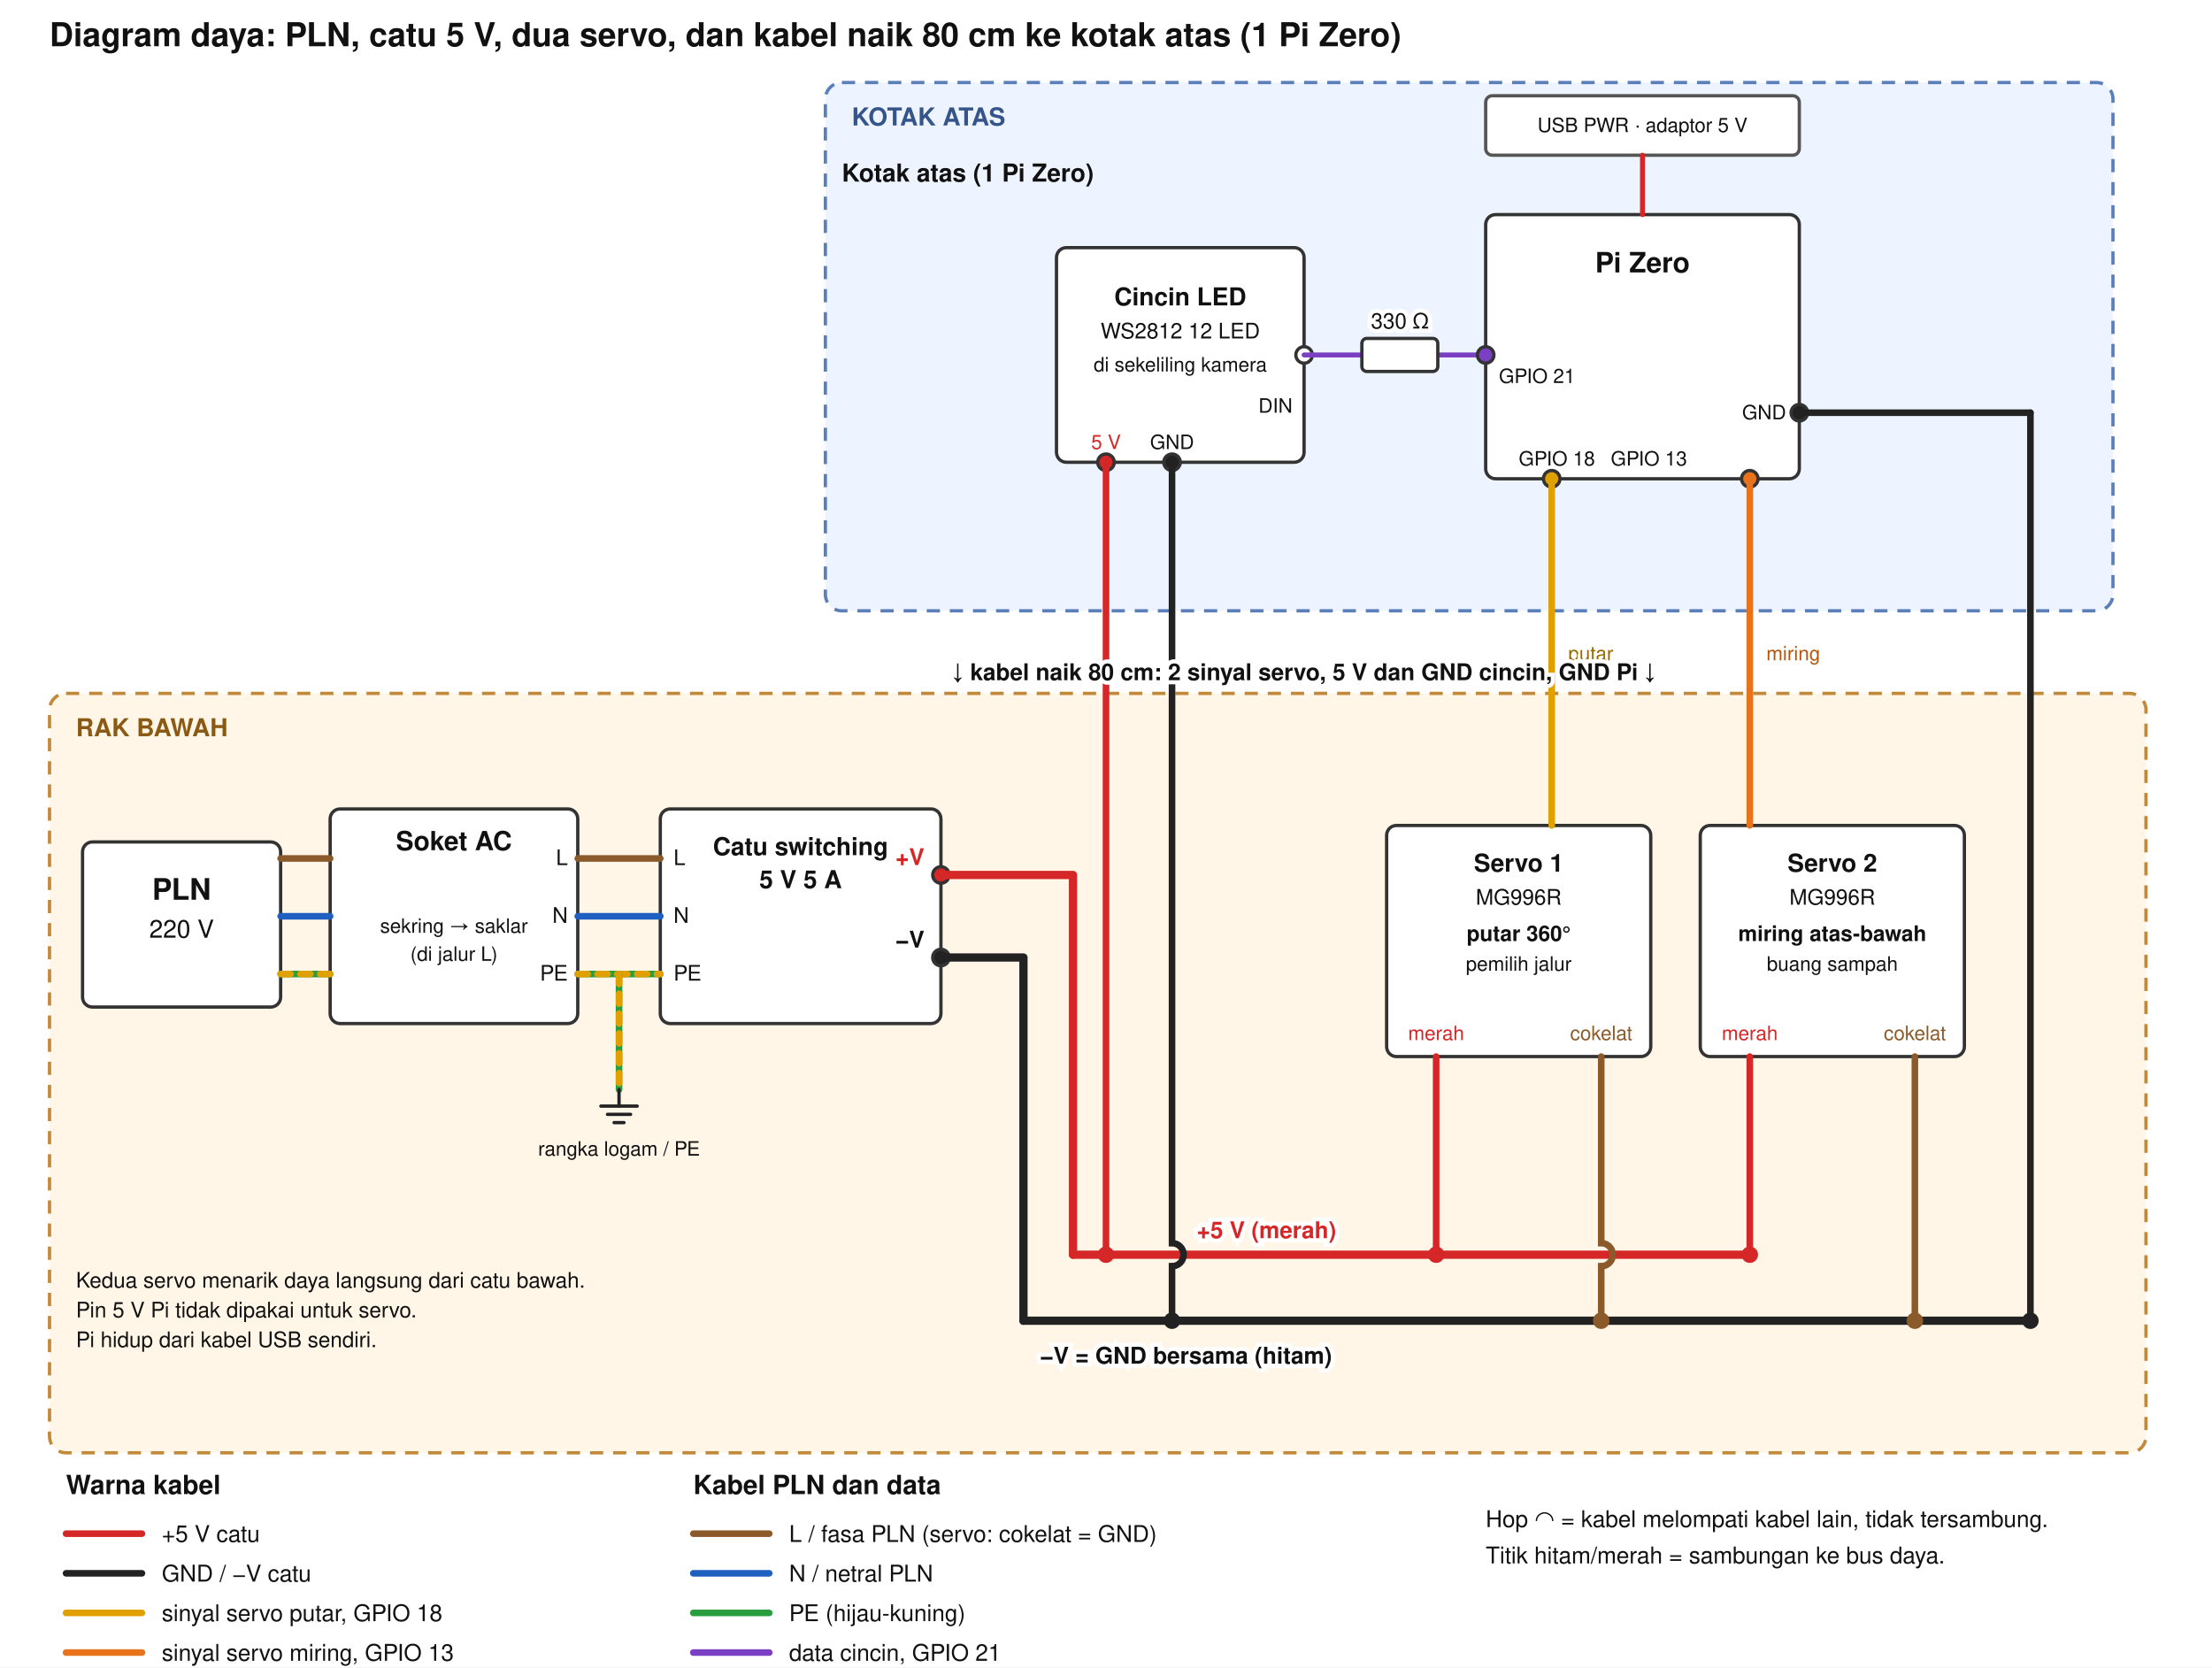
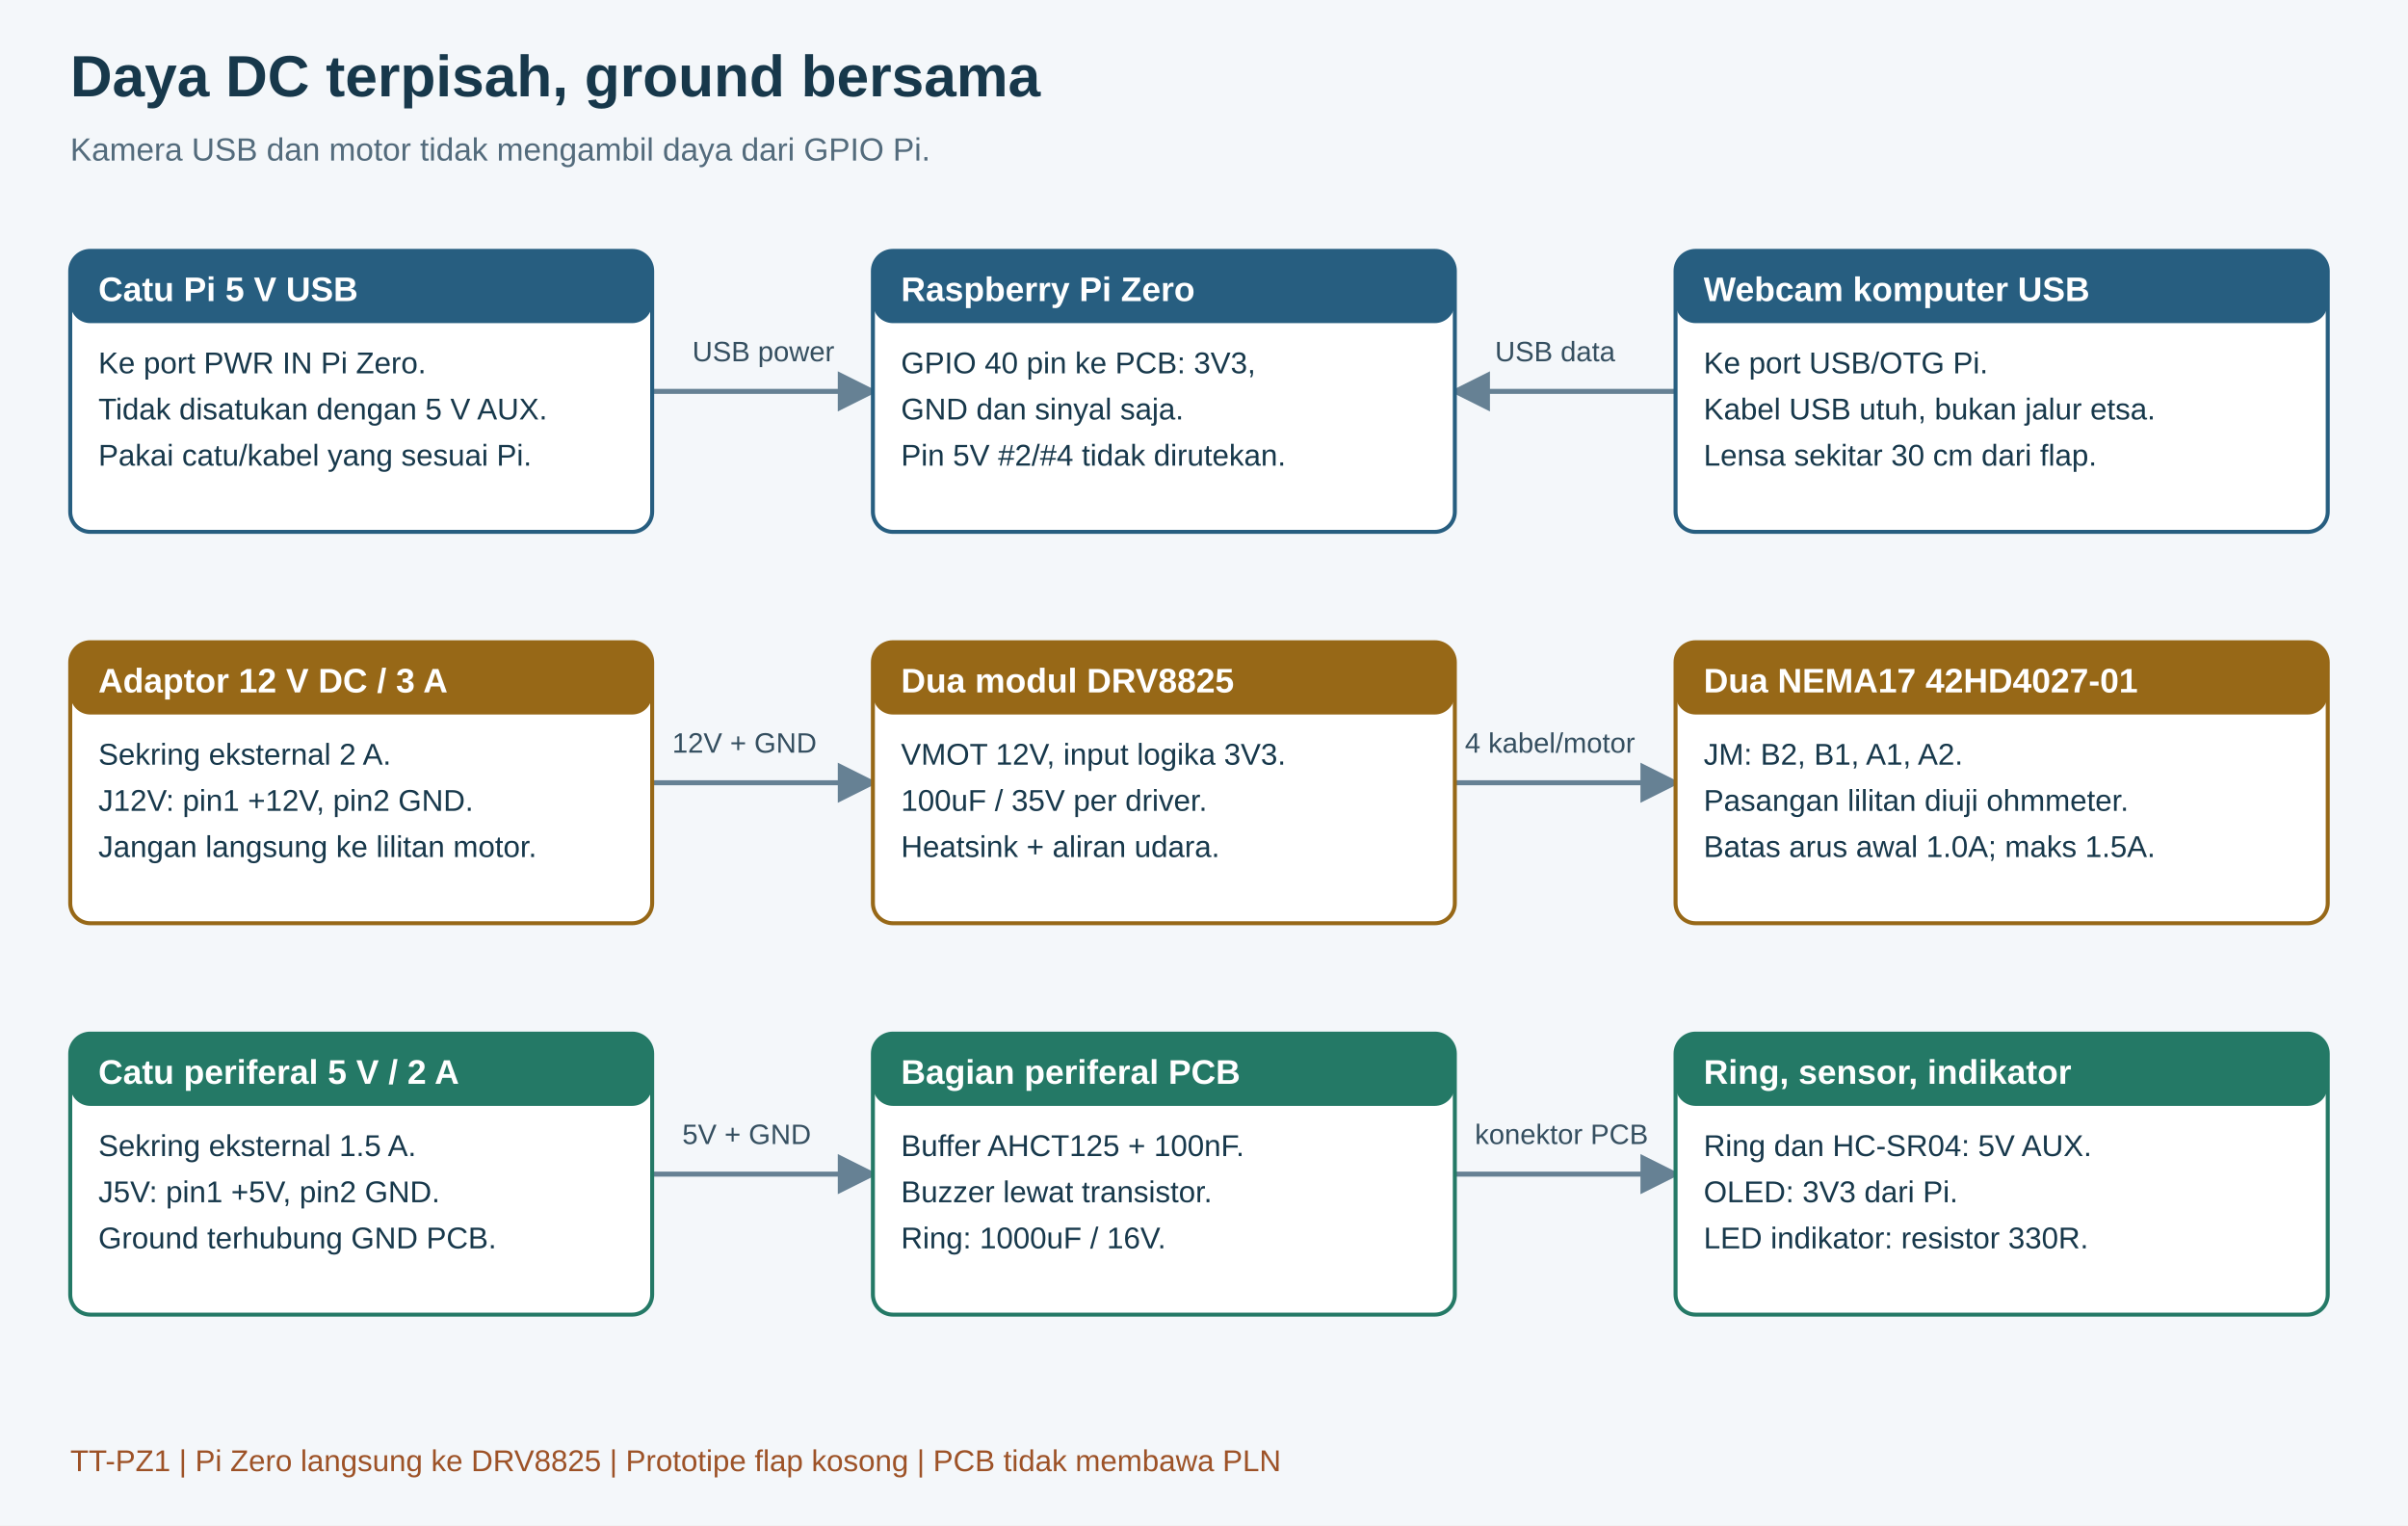
- <svg xmlns="http://www.w3.org/2000/svg" width="1340" height="1010" viewBox="0 0 1340 1010">
-   <rect width="1340" height="1010" fill="#ffffff" />
-   <text x="30" y="28" font-size="20" text-anchor="start" fill="#111" font-weight="bold" font-family="Helvetica, Arial, sans-serif">Diagram daya: PLN, catu 5 V, dua servo, dan kabel naik 80 cm ke kotak atas (1 Pi Zero)</text>
-   <rect x="500" y="50" width="780" height="320" rx="10" fill="#eef4ff" stroke="#5b7fb8" stroke-width="2" stroke-dasharray="8 6" />
-   <text x="516" y="76" font-size="15" text-anchor="start" fill="#34548a" font-weight="bold" font-family="Helvetica, Arial, sans-serif">KOTAK ATAS</text>
-   <rect x="30" y="420" width="1270" height="460" rx="10" fill="#fff6e8" stroke="#c08a3a" stroke-width="2" stroke-dasharray="8 6" />
-   <text x="46" y="446" font-size="15" text-anchor="start" fill="#8a5a14" font-weight="bold" font-family="Helvetica, Arial, sans-serif">RAK BAWAH</text>
-   <rect x="50" y="510" width="120" height="100" rx="6" fill="#ffffff" stroke="#333333" stroke-width="2" />
-   <text x="110" y="545" font-size="18" text-anchor="middle" fill="#111" font-weight="bold" font-family="Helvetica, Arial, sans-serif">PLN</text>
-   <text x="110" y="568" font-size="15" text-anchor="middle" fill="#111" font-weight="normal" font-family="Helvetica, Arial, sans-serif">220 V</text>
-   <rect x="200" y="490" width="150" height="130" rx="6" fill="#ffffff" stroke="#333333" stroke-width="2" />
-   <text x="275" y="515" font-size="16" text-anchor="middle" fill="#111" font-weight="bold" font-family="Helvetica, Arial, sans-serif">Soket AC</text>
-   <text x="275" y="565" font-size="12" text-anchor="middle" fill="#111" font-weight="normal" font-family="Helvetica, Arial, sans-serif">sekring → saklar</text>
-   <text x="275" y="582" font-size="12" text-anchor="middle" fill="#111" font-weight="normal" font-family="Helvetica, Arial, sans-serif">(di jalur L)</text>
-   <text x="344" y="524" font-size="13" text-anchor="end" fill="#111" font-weight="normal" font-family="Helvetica, Arial, sans-serif">L</text>
-   <text x="344" y="559" font-size="13" text-anchor="end" fill="#111" font-weight="normal" font-family="Helvetica, Arial, sans-serif">N</text>
-   <text x="344" y="594" font-size="13" text-anchor="end" fill="#111" font-weight="normal" font-family="Helvetica, Arial, sans-serif">PE</text>
-   <polyline points="170,520 200,520" fill="none" stroke="#8b5a2b" stroke-width="4" stroke-linejoin="round" stroke-linecap="round" />
-   <polyline points="170,555 200,555" fill="none" stroke="#1f5fbf" stroke-width="4" stroke-linejoin="round" stroke-linecap="round" />
-   <polyline points="170,590 200,590" fill="none" stroke="#2a9d3f" stroke-width="4" stroke-linejoin="round" stroke-linecap="round" />
-   <polyline points="170,590 200,590" fill="none" stroke="#e0a000" stroke-width="4" stroke-linejoin="round" stroke-linecap="round" stroke-dasharray="6 6" />
-   <rect x="400" y="490" width="170" height="130" rx="6" fill="#ffffff" stroke="#333333" stroke-width="2" />
-   <text x="485" y="518" font-size="15" text-anchor="middle" fill="#111" font-weight="bold" font-family="Helvetica, Arial, sans-serif">Catu switching</text>
-   <text x="485" y="538" font-size="15" text-anchor="middle" fill="#111" font-weight="bold" font-family="Helvetica, Arial, sans-serif">5 V  5 A</text>
-   <text x="408" y="524" font-size="13" text-anchor="start" fill="#111" font-weight="normal" font-family="Helvetica, Arial, sans-serif">L</text>
-   <text x="408" y="559" font-size="13" text-anchor="start" fill="#111" font-weight="normal" font-family="Helvetica, Arial, sans-serif">N</text>
-   <text x="408" y="594" font-size="13" text-anchor="start" fill="#111" font-weight="normal" font-family="Helvetica, Arial, sans-serif">PE</text>
-   <polyline points="350,520 400,520" fill="none" stroke="#8b5a2b" stroke-width="4" stroke-linejoin="round" stroke-linecap="round" />
-   <polyline points="350,555 400,555" fill="none" stroke="#1f5fbf" stroke-width="4" stroke-linejoin="round" stroke-linecap="round" />
-   <polyline points="350,590 400,590" fill="none" stroke="#2a9d3f" stroke-width="4" stroke-linejoin="round" stroke-linecap="round" />
-   <polyline points="350,590 400,590" fill="none" stroke="#e0a000" stroke-width="4" stroke-linejoin="round" stroke-linecap="round" stroke-dasharray="6 6" />
-   <polyline points="375,590 375,660" fill="none" stroke="#2a9d3f" stroke-width="4" stroke-linejoin="round" stroke-linecap="round" />
-   <polyline points="375,590 375,660" fill="none" stroke="#e0a000" stroke-width="4" stroke-linejoin="round" stroke-linecap="round" stroke-dasharray="6 6" />
-   <polyline points="375,660 375,670" fill="none" stroke="#222222" stroke-width="2" stroke-linejoin="round" stroke-linecap="round" />
-   <polyline points="364,670 386,670" fill="none" stroke="#222222" stroke-width="2" stroke-linejoin="round" stroke-linecap="round" />
-   <polyline points="368,675 382,675" fill="none" stroke="#222222" stroke-width="2" stroke-linejoin="round" stroke-linecap="round" />
-   <polyline points="372,680 378,680" fill="none" stroke="#222222" stroke-width="2" stroke-linejoin="round" stroke-linecap="round" />
-   <text x="375" y="700" font-size="12" text-anchor="middle" fill="#111" font-weight="normal" font-family="Helvetica, Arial, sans-serif">rangka logam / PE</text>
-   <text x="560" y="524" font-size="14" text-anchor="end" fill="#d62728" font-weight="bold" font-family="Helvetica, Arial, sans-serif">+V</text>
-   <text x="560" y="574" font-size="14" text-anchor="end" fill="#111" font-weight="bold" font-family="Helvetica, Arial, sans-serif">−V</text>
-   <circle cx="570" cy="530" r="5" fill="#d62728" stroke="#333" stroke-width="2" />
-   <circle cx="570" cy="580" r="5" fill="#222222" stroke="#333" stroke-width="2" />
-   <rect x="840" y="500" width="160" height="140" rx="6" fill="#ffffff" stroke="#333333" stroke-width="2" />
-   <text x="920" y="528" font-size="15" text-anchor="middle" fill="#111" font-weight="bold" font-family="Helvetica, Arial, sans-serif">Servo 1</text>
-   <text x="920" y="548" font-size="13" text-anchor="middle" fill="#111" font-weight="normal" font-family="Helvetica, Arial, sans-serif">MG996R</text>
-   <text x="920" y="570" font-size="13" text-anchor="middle" fill="#111" font-weight="bold" font-family="Helvetica, Arial, sans-serif">putar 360°</text>
-   <text x="920" y="588" font-size="12" text-anchor="middle" fill="#111" font-weight="normal" font-family="Helvetica, Arial, sans-serif">pemilih jalur</text>
-   <text x="870" y="630" font-size="12" text-anchor="middle" fill="#d62728" font-weight="normal" font-family="Helvetica, Arial, sans-serif">merah</text>
-   <text x="970" y="630" font-size="12" text-anchor="middle" fill="#8b5a2b" font-weight="normal" font-family="Helvetica, Arial, sans-serif">cokelat</text>
-   <rect x="1030" y="500" width="160" height="140" rx="6" fill="#ffffff" stroke="#333333" stroke-width="2" />
-   <text x="1110" y="528" font-size="15" text-anchor="middle" fill="#111" font-weight="bold" font-family="Helvetica, Arial, sans-serif">Servo 2</text>
-   <text x="1110" y="548" font-size="13" text-anchor="middle" fill="#111" font-weight="normal" font-family="Helvetica, Arial, sans-serif">MG996R</text>
-   <text x="1110" y="570" font-size="13" text-anchor="middle" fill="#111" font-weight="bold" font-family="Helvetica, Arial, sans-serif">miring atas-bawah</text>
-   <text x="1110" y="588" font-size="12" text-anchor="middle" fill="#111" font-weight="normal" font-family="Helvetica, Arial, sans-serif">buang sampah</text>
-   <text x="1060" y="630" font-size="12" text-anchor="middle" fill="#d62728" font-weight="normal" font-family="Helvetica, Arial, sans-serif">merah</text>
-   <text x="1160" y="630" font-size="12" text-anchor="middle" fill="#8b5a2b" font-weight="normal" font-family="Helvetica, Arial, sans-serif">cokelat</text>
-   <polyline points="570,530 650,530 650,760" fill="none" stroke="#d62728" stroke-width="5" stroke-linejoin="round" stroke-linecap="round" />
-   <polyline points="650,760 1060,760" fill="none" stroke="#d62728" stroke-width="5" stroke-linejoin="round" stroke-linecap="round" />
-   <polyline points="570,580 620,580 620,800" fill="none" stroke="#222222" stroke-width="5" stroke-linejoin="round" stroke-linecap="round" />
-   <polyline points="620,800 1230,800" fill="none" stroke="#222222" stroke-width="5" stroke-linejoin="round" stroke-linecap="round" />
-   <text x="725" y="750" font-size="14" text-anchor="start" fill="#d62728" font-weight="bold" font-family="Helvetica, Arial, sans-serif" stroke="#ffffff" stroke-width="5" paint-order="stroke">+5 V (merah)</text>
-   <text x="630" y="826" font-size="14" text-anchor="start" fill="#111" font-weight="bold" font-family="Helvetica, Arial, sans-serif" stroke="#ffffff" stroke-width="5" paint-order="stroke">−V = GND bersama (hitam)</text>
-   <polyline points="870,640 870,760" fill="none" stroke="#d62728" stroke-width="4" stroke-linejoin="round" stroke-linecap="round" />
-   <circle cx="870" cy="760" r="5" fill="#d62728" />
-   <path d="M 970 640 L 970 753 A 7 7 0 0 1 970 767 L 970 800" fill="none" stroke="#8b5a2b" stroke-width="4" stroke-linecap="round" />
-   <circle cx="970" cy="800" r="5" fill="#8b5a2b" />
-   <polyline points="1060,640 1060,760" fill="none" stroke="#d62728" stroke-width="4" stroke-linejoin="round" stroke-linecap="round" />
-   <circle cx="1060" cy="760" r="5" fill="#d62728" />
-   <polyline points="1160,640 1160,800" fill="none" stroke="#8b5a2b" stroke-width="4" stroke-linejoin="round" stroke-linecap="round" />
-   <circle cx="1160" cy="800" r="5" fill="#8b5a2b" />
-   <text x="510" y="110" font-size="15" text-anchor="start" fill="#111" font-weight="bold" font-family="Helvetica, Arial, sans-serif">Kotak atas (1 Pi Zero)</text>
-   <rect x="640" y="150" width="150" height="130" rx="6" fill="#ffffff" stroke="#333333" stroke-width="2" />
-   <text x="715" y="185" font-size="15" text-anchor="middle" fill="#111" font-weight="bold" font-family="Helvetica, Arial, sans-serif">Cincin LED</text>
-   <text x="715" y="205" font-size="13" text-anchor="middle" fill="#111" font-weight="normal" font-family="Helvetica, Arial, sans-serif">WS2812 12 LED</text>
-   <text x="715" y="225" font-size="12" text-anchor="middle" fill="#111" font-weight="normal" font-family="Helvetica, Arial, sans-serif">di sekeliling kamera</text>
-   <text x="670" y="272" font-size="12" text-anchor="middle" fill="#d62728" font-weight="normal" font-family="Helvetica, Arial, sans-serif">5 V</text>
-   <text x="710" y="272" font-size="12" text-anchor="middle" fill="#111" font-weight="normal" font-family="Helvetica, Arial, sans-serif">GND</text>
-   <text x="783" y="250" font-size="12" text-anchor="end" fill="#111" font-weight="normal" font-family="Helvetica, Arial, sans-serif">DIN</text>
-   <circle cx="790" cy="215" r="5" fill="#ffffff" stroke="#333" stroke-width="2" />
-   <polyline points="790,215 900,215" fill="none" stroke="#7b3fc4" stroke-width="3" stroke-linejoin="round" stroke-linecap="round" />
-   <rect x="825" y="205" width="46" height="20" rx="3" fill="#fff" stroke="#333" stroke-width="2" />
-   <text x="848.0" y="199" font-size="13" text-anchor="middle" fill="#111" font-weight="normal" font-family="Helvetica, Arial, sans-serif" stroke="#ffffff" stroke-width="5" paint-order="stroke">330 Ω</text>
-   <circle cx="670" cy="280" r="5" fill="#d62728" stroke="#333" stroke-width="2" />
-   <circle cx="710" cy="280" r="5" fill="#222222" stroke="#333" stroke-width="2" />
-   <rect x="900" y="130" width="190" height="160" rx="6" fill="#ffffff" stroke="#333333" stroke-width="2" />
-   <text x="995" y="165" font-size="17" text-anchor="middle" fill="#111" font-weight="bold" font-family="Helvetica, Arial, sans-serif">Pi Zero</text>
-   <text x="908" y="232" font-size="12" text-anchor="start" fill="#111" font-weight="normal" font-family="Helvetica, Arial, sans-serif">GPIO 21</text>
-   <circle cx="900" cy="215" r="5" fill="#7b3fc4" stroke="#333" stroke-width="2" />
-   <text x="920" y="282" font-size="12" text-anchor="start" fill="#111" font-weight="normal" font-family="Helvetica, Arial, sans-serif">GPIO 18</text>
-   <circle cx="940" cy="290" r="5" fill="#e0a000" stroke="#333" stroke-width="2" />
-   <text x="1022" y="282" font-size="12" text-anchor="end" fill="#111" font-weight="normal" font-family="Helvetica, Arial, sans-serif">GPIO 13</text>
-   <circle cx="1060" cy="290" r="5" fill="#e8731a" stroke="#333" stroke-width="2" />
-   <text x="1082" y="254" font-size="12" text-anchor="end" fill="#111" font-weight="normal" font-family="Helvetica, Arial, sans-serif">GND</text>
-   <circle cx="1090" cy="250" r="5" fill="#222222" stroke="#333" stroke-width="2" />
-   <rect x="900" y="58" width="190" height="36" rx="4" fill="#ffffff" stroke="#555" stroke-width="2" />
-   <text x="995" y="80" font-size="12" text-anchor="middle" fill="#111" font-weight="normal" font-family="Helvetica, Arial, sans-serif">USB PWR · adaptor 5 V</text>
-   <polyline points="995,94 995,130" fill="none" stroke="#d62728" stroke-width="3" stroke-linejoin="round" stroke-linecap="round" />
-   <polyline points="670,280 670,760" fill="none" stroke="#d62728" stroke-width="4" stroke-linejoin="round" stroke-linecap="round" />
-   <circle cx="670" cy="760" r="5" fill="#d62728" />
-   <path d="M 710 280 L 710 753 A 7 7 0 0 1 710 767 L 710 800" fill="none" stroke="#222222" stroke-width="4" stroke-linecap="round" />
-   <circle cx="710" cy="800" r="5" fill="#222222" />
-   <polyline points="940,290 940,500" fill="none" stroke="#e0a000" stroke-width="4" stroke-linejoin="round" stroke-linecap="round" />
-   <polyline points="1060,290 1060,500" fill="none" stroke="#e8731a" stroke-width="4" stroke-linejoin="round" stroke-linecap="round" />
-   <text x="950" y="400" font-size="12" text-anchor="start" fill="#9a6a00" font-weight="normal" font-family="Helvetica, Arial, sans-serif" stroke="#ffffff" stroke-width="5" paint-order="stroke">putar</text>
-   <text x="1070" y="400" font-size="12" text-anchor="start" fill="#b4560e" font-weight="normal" font-family="Helvetica, Arial, sans-serif" stroke="#ffffff" stroke-width="5" paint-order="stroke">miring</text>
-   <polyline points="1090,250 1230,250" fill="none" stroke="#222222" stroke-width="4" stroke-linejoin="round" stroke-linecap="round" />
-   <polyline points="1230,250 1230,800" fill="none" stroke="#222222" stroke-width="4" stroke-linejoin="round" stroke-linecap="round" />
-   <circle cx="1230" cy="800" r="5" fill="#222222" />
-   <text x="790" y="412" font-size="14" text-anchor="middle" fill="#111" font-weight="bold" font-family="Helvetica, Arial, sans-serif" stroke="#ffffff" stroke-width="5" paint-order="stroke">↓ kabel naik 80 cm: 2 sinyal servo, 5 V dan GND cincin, GND Pi ↓</text>
-   <text x="46" y="780" font-size="13" text-anchor="start" fill="#111" font-weight="normal" font-family="Helvetica, Arial, sans-serif">Kedua servo menarik daya langsung dari catu bawah.</text>
-   <text x="46" y="798" font-size="13" text-anchor="start" fill="#111" font-weight="normal" font-family="Helvetica, Arial, sans-serif">Pin 5 V Pi tidak dipakai untuk servo.</text>
-   <text x="46" y="816" font-size="13" text-anchor="start" fill="#111" font-weight="normal" font-family="Helvetica, Arial, sans-serif">Pi hidup dari kabel USB sendiri.</text>
-   <text x="40" y="905" font-size="16" text-anchor="start" fill="#111" font-weight="bold" font-family="Helvetica, Arial, sans-serif">Warna kabel</text>
-   <polyline points="40,929 86,929" fill="none" stroke="#d62728" stroke-width="4" stroke-linejoin="round" stroke-linecap="round" />
-   <text x="98" y="934" font-size="14" text-anchor="start" fill="#111" font-weight="normal" font-family="Helvetica, Arial, sans-serif">+5 V catu</text>
-   <polyline points="40,953 86,953" fill="none" stroke="#222222" stroke-width="4" stroke-linejoin="round" stroke-linecap="round" />
-   <text x="98" y="958" font-size="14" text-anchor="start" fill="#111" font-weight="normal" font-family="Helvetica, Arial, sans-serif">GND / −V catu</text>
-   <polyline points="40,977 86,977" fill="none" stroke="#e0a000" stroke-width="4" stroke-linejoin="round" stroke-linecap="round" />
-   <text x="98" y="982" font-size="14" text-anchor="start" fill="#111" font-weight="normal" font-family="Helvetica, Arial, sans-serif">sinyal servo putar, GPIO 18</text>
-   <polyline points="40,1001 86,1001" fill="none" stroke="#e8731a" stroke-width="4" stroke-linejoin="round" stroke-linecap="round" />
-   <text x="98" y="1006" font-size="14" text-anchor="start" fill="#111" font-weight="normal" font-family="Helvetica, Arial, sans-serif">sinyal servo miring, GPIO 13</text>
-   <text x="420" y="905" font-size="16" text-anchor="start" fill="#111" font-weight="bold" font-family="Helvetica, Arial, sans-serif">Kabel PLN dan data</text>
-   <polyline points="420,929 466,929" fill="none" stroke="#8b5a2b" stroke-width="4" stroke-linejoin="round" stroke-linecap="round" />
-   <text x="478" y="934" font-size="14" text-anchor="start" fill="#111" font-weight="normal" font-family="Helvetica, Arial, sans-serif">L / fasa PLN (servo: cokelat = GND)</text>
-   <polyline points="420,953 466,953" fill="none" stroke="#1f5fbf" stroke-width="4" stroke-linejoin="round" stroke-linecap="round" />
-   <text x="478" y="958" font-size="14" text-anchor="start" fill="#111" font-weight="normal" font-family="Helvetica, Arial, sans-serif">N / netral PLN</text>
-   <polyline points="420,977 466,977" fill="none" stroke="#2a9d3f" stroke-width="4" stroke-linejoin="round" stroke-linecap="round" />
-   <text x="478" y="982" font-size="14" text-anchor="start" fill="#111" font-weight="normal" font-family="Helvetica, Arial, sans-serif">PE (hijau-kuning)</text>
-   <polyline points="420,1001 466,1001" fill="none" stroke="#7b3fc4" stroke-width="4" stroke-linejoin="round" stroke-linecap="round" />
-   <text x="478" y="1006" font-size="14" text-anchor="start" fill="#111" font-weight="normal" font-family="Helvetica, Arial, sans-serif">data cincin, GPIO 21</text>
-   <text x="900" y="925" font-size="14" text-anchor="start" fill="#111" font-weight="normal" font-family="Helvetica, Arial, sans-serif">Hop ◠ = kabel melompati kabel lain, tidak tersambung.</text>
-   <text x="900" y="947" font-size="14" text-anchor="start" fill="#111" font-weight="normal" font-family="Helvetica, Arial, sans-serif">Titik hitam/merah = sambungan ke bus daya.</text>
+ <svg xmlns="http://www.w3.org/2000/svg" width="1200" height="760" viewBox="0 0 1200 760">
+   <rect width="1200" height="760" fill="#f4f7fa" />
+   <defs>
+     <marker id="arrow" markerWidth="8" markerHeight="8" refX="7" refY="4" orient="auto">
+       <path d="M0,0 L8,4 L0,8" fill="#668194" />
+     </marker>
+   </defs>
+   <text x="35" y="48" font-family="Arial" font-size="29" font-weight="bold" fill="#17384b">Daya DC terpisah, ground bersama</text>
+   <text x="35" y="80" font-family="Arial" font-size="16" fill="#536b7c">Kamera USB dan motor tidak mengambil daya dari GPIO Pi.</text>
+   <polyline points="325,195 435,195" fill="none" stroke="#668194" stroke-width="2.5" marker-end="url(#arrow)" />
+   <text x="345" y="180" font-family="Arial" font-size="14" fill="#354f60">USB power</text>
+   <polyline points="835,195 725,195" fill="none" stroke="#668194" stroke-width="2.5" marker-end="url(#arrow)" />
+   <text x="745" y="180" font-family="Arial" font-size="14" fill="#354f60">USB data</text>
+   <polyline points="325,390 435,390" fill="none" stroke="#668194" stroke-width="2.5" marker-end="url(#arrow)" />
+   <text x="335" y="375" font-family="Arial" font-size="14" fill="#354f60">12V + GND</text>
+   <polyline points="725,390 835,390" fill="none" stroke="#668194" stroke-width="2.5" marker-end="url(#arrow)" />
+   <text x="730" y="375" font-family="Arial" font-size="14" fill="#354f60">4 kabel/motor</text>
+   <polyline points="325,585 435,585" fill="none" stroke="#668194" stroke-width="2.5" marker-end="url(#arrow)" />
+   <text x="340" y="570" font-family="Arial" font-size="14" fill="#354f60">5V + GND</text>
+   <polyline points="725,585 835,585" fill="none" stroke="#668194" stroke-width="2.5" marker-end="url(#arrow)" />
+   <text x="735" y="570" font-family="Arial" font-size="14" fill="#354f60">konektor PCB</text>
+   <rect x="35" y="125" width="290" height="140" rx="10" fill="white" stroke="#275e80" stroke-width="2" />
+   <rect x="35" y="125" width="290" height="36" rx="10" fill="#275e80" />
+   <text x="49" y="150" font-family="Arial" font-size="17" font-weight="bold" fill="white">Catu Pi 5 V USB</text>
+   <text x="49" y="186" font-family="Arial" font-size="15" fill="#17384b">Ke port PWR IN Pi Zero.</text>
+   <text x="49" y="209" font-family="Arial" font-size="15" fill="#17384b">Tidak disatukan dengan 5 V AUX.</text>
+   <text x="49" y="232" font-family="Arial" font-size="15" fill="#17384b">Pakai catu/kabel yang sesuai Pi.</text>
+   <rect x="435" y="125" width="290" height="140" rx="10" fill="white" stroke="#275e80" stroke-width="2" />
+   <rect x="435" y="125" width="290" height="36" rx="10" fill="#275e80" />
+   <text x="449" y="150" font-family="Arial" font-size="17" font-weight="bold" fill="white">Raspberry Pi Zero</text>
+   <text x="449" y="186" font-family="Arial" font-size="15" fill="#17384b">GPIO 40 pin ke PCB: 3V3,</text>
+   <text x="449" y="209" font-family="Arial" font-size="15" fill="#17384b">GND dan sinyal saja.</text>
+   <text x="449" y="232" font-family="Arial" font-size="15" fill="#17384b">Pin 5V #2/#4 tidak dirutekan.</text>
+   <rect x="835" y="125" width="325" height="140" rx="10" fill="white" stroke="#275e80" stroke-width="2" />
+   <rect x="835" y="125" width="325" height="36" rx="10" fill="#275e80" />
+   <text x="849" y="150" font-family="Arial" font-size="17" font-weight="bold" fill="white">Webcam komputer USB</text>
+   <text x="849" y="186" font-family="Arial" font-size="15" fill="#17384b">Ke port USB/OTG Pi.</text>
+   <text x="849" y="209" font-family="Arial" font-size="15" fill="#17384b">Kabel USB utuh, bukan jalur etsa.</text>
+   <text x="849" y="232" font-family="Arial" font-size="15" fill="#17384b">Lensa sekitar 30 cm dari flap.</text>
+   <rect x="35" y="320" width="290" height="140" rx="10" fill="white" stroke="#976817" stroke-width="2" />
+   <rect x="35" y="320" width="290" height="36" rx="10" fill="#976817" />
+   <text x="49" y="345" font-family="Arial" font-size="17" font-weight="bold" fill="white">Adaptor 12 V DC / 3 A</text>
+   <text x="49" y="381" font-family="Arial" font-size="15" fill="#17384b">Sekring eksternal 2 A.</text>
+   <text x="49" y="404" font-family="Arial" font-size="15" fill="#17384b">J12V: pin1 +12V, pin2 GND.</text>
+   <text x="49" y="427" font-family="Arial" font-size="15" fill="#17384b">Jangan langsung ke lilitan motor.</text>
+   <rect x="435" y="320" width="290" height="140" rx="10" fill="white" stroke="#976817" stroke-width="2" />
+   <rect x="435" y="320" width="290" height="36" rx="10" fill="#976817" />
+   <text x="449" y="345" font-family="Arial" font-size="17" font-weight="bold" fill="white">Dua modul DRV8825</text>
+   <text x="449" y="381" font-family="Arial" font-size="15" fill="#17384b">VMOT 12V, input logika 3V3.</text>
+   <text x="449" y="404" font-family="Arial" font-size="15" fill="#17384b">100uF / 35V per driver.</text>
+   <text x="449" y="427" font-family="Arial" font-size="15" fill="#17384b">Heatsink + aliran udara.</text>
+   <rect x="835" y="320" width="325" height="140" rx="10" fill="white" stroke="#976817" stroke-width="2" />
+   <rect x="835" y="320" width="325" height="36" rx="10" fill="#976817" />
+   <text x="849" y="345" font-family="Arial" font-size="17" font-weight="bold" fill="white">Dua NEMA17 42HD4027-01</text>
+   <text x="849" y="381" font-family="Arial" font-size="15" fill="#17384b">JM: B2, B1, A1, A2.</text>
+   <text x="849" y="404" font-family="Arial" font-size="15" fill="#17384b">Pasangan lilitan diuji ohmmeter.</text>
+   <text x="849" y="427" font-family="Arial" font-size="15" fill="#17384b">Batas arus awal 1.0A; maks 1.5A.</text>
+   <rect x="35" y="515" width="290" height="140" rx="10" fill="white" stroke="#247966" stroke-width="2" />
+   <rect x="35" y="515" width="290" height="36" rx="10" fill="#247966" />
+   <text x="49" y="540" font-family="Arial" font-size="17" font-weight="bold" fill="white">Catu periferal 5 V / 2 A</text>
+   <text x="49" y="576" font-family="Arial" font-size="15" fill="#17384b">Sekring eksternal 1.5 A.</text>
+   <text x="49" y="599" font-family="Arial" font-size="15" fill="#17384b">J5V: pin1 +5V, pin2 GND.</text>
+   <text x="49" y="622" font-family="Arial" font-size="15" fill="#17384b">Ground terhubung GND PCB.</text>
+   <rect x="435" y="515" width="290" height="140" rx="10" fill="white" stroke="#247966" stroke-width="2" />
+   <rect x="435" y="515" width="290" height="36" rx="10" fill="#247966" />
+   <text x="449" y="540" font-family="Arial" font-size="17" font-weight="bold" fill="white">Bagian periferal PCB</text>
+   <text x="449" y="576" font-family="Arial" font-size="15" fill="#17384b">Buffer AHCT125 + 100nF.</text>
+   <text x="449" y="599" font-family="Arial" font-size="15" fill="#17384b">Buzzer lewat transistor.</text>
+   <text x="449" y="622" font-family="Arial" font-size="15" fill="#17384b">Ring: 1000uF / 16V.</text>
+   <rect x="835" y="515" width="325" height="140" rx="10" fill="white" stroke="#247966" stroke-width="2" />
+   <rect x="835" y="515" width="325" height="36" rx="10" fill="#247966" />
+   <text x="849" y="540" font-family="Arial" font-size="17" font-weight="bold" fill="white">Ring, sensor, indikator</text>
+   <text x="849" y="576" font-family="Arial" font-size="15" fill="#17384b">Ring dan HC-SR04: 5V AUX.</text>
+   <text x="849" y="599" font-family="Arial" font-size="15" fill="#17384b">OLED: 3V3 dari Pi.</text>
+   <text x="849" y="622" font-family="Arial" font-size="15" fill="#17384b">LED indikator: resistor 330R.</text>
+   <text x="35" y="733" font-family="Arial" font-size="15" fill="#9d5227">TT-PZ1 | Pi Zero langsung ke DRV8825 | Prototipe flap kosong | PCB tidak membawa PLN</text>
</svg>
